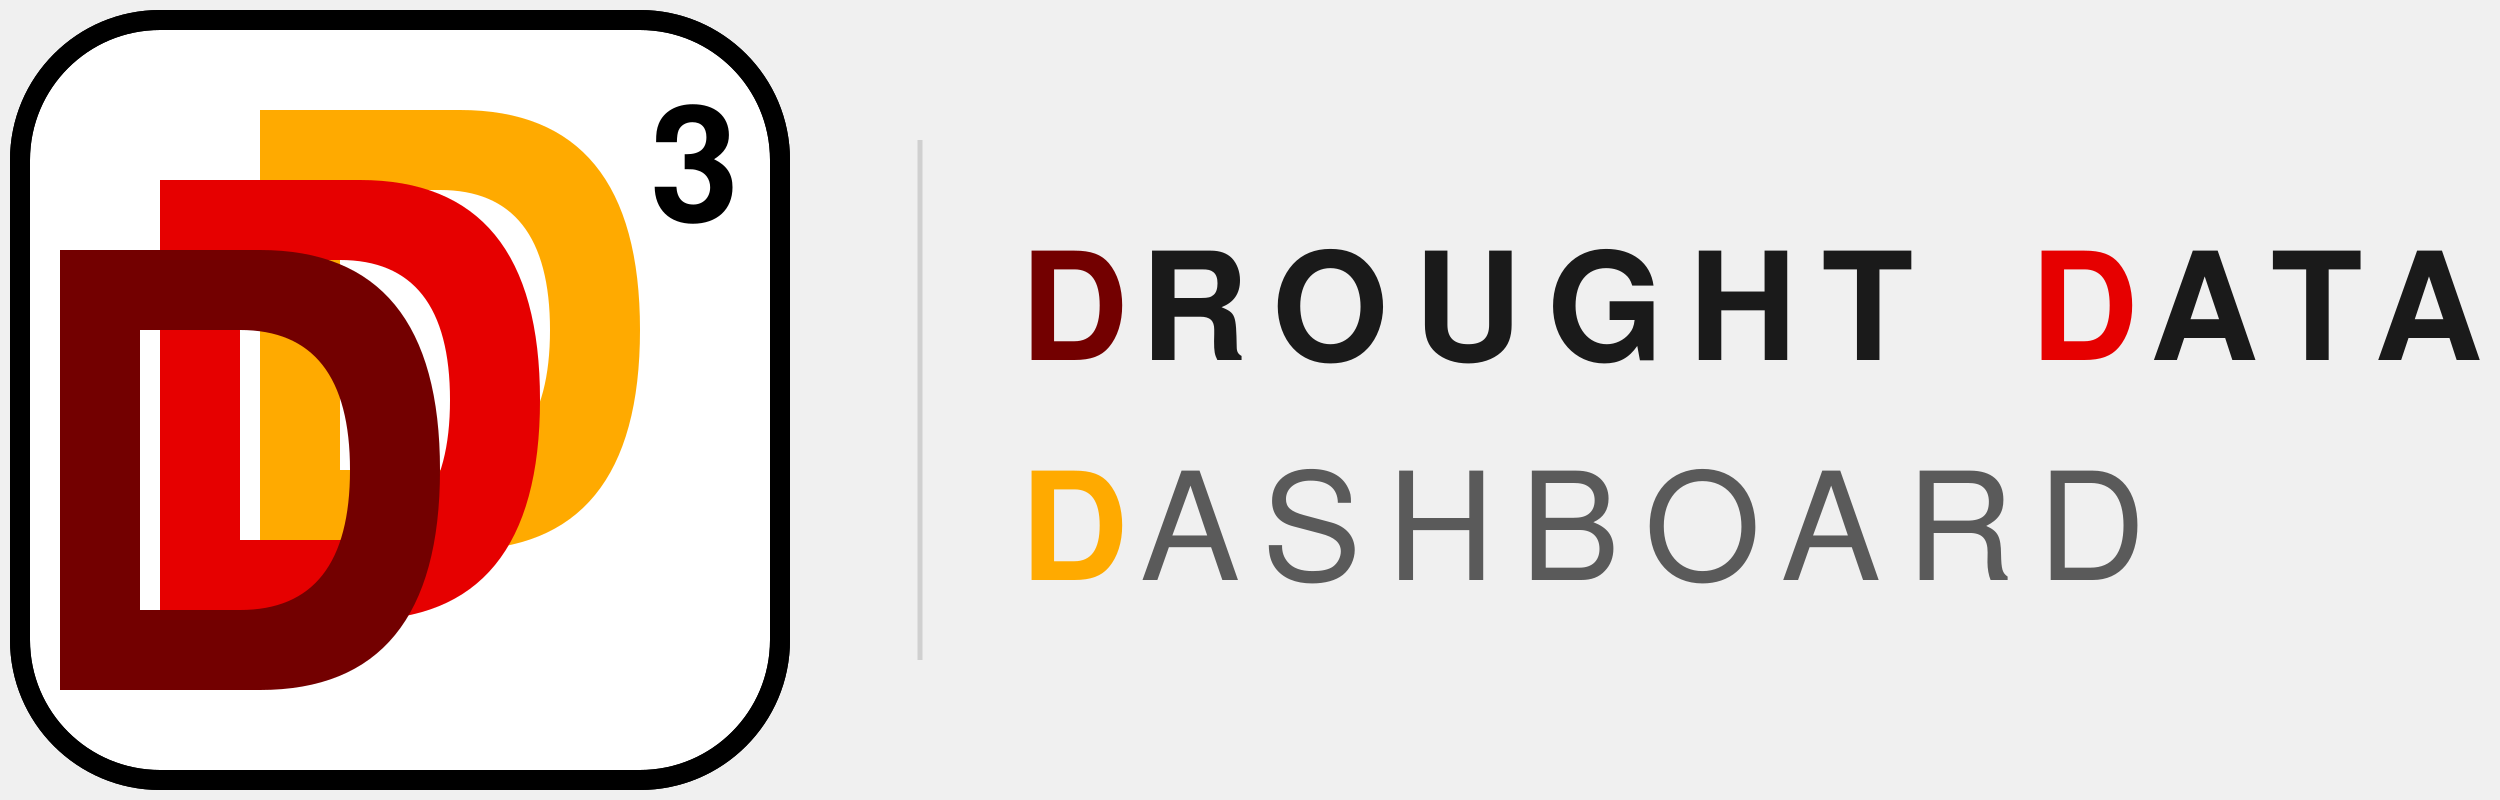
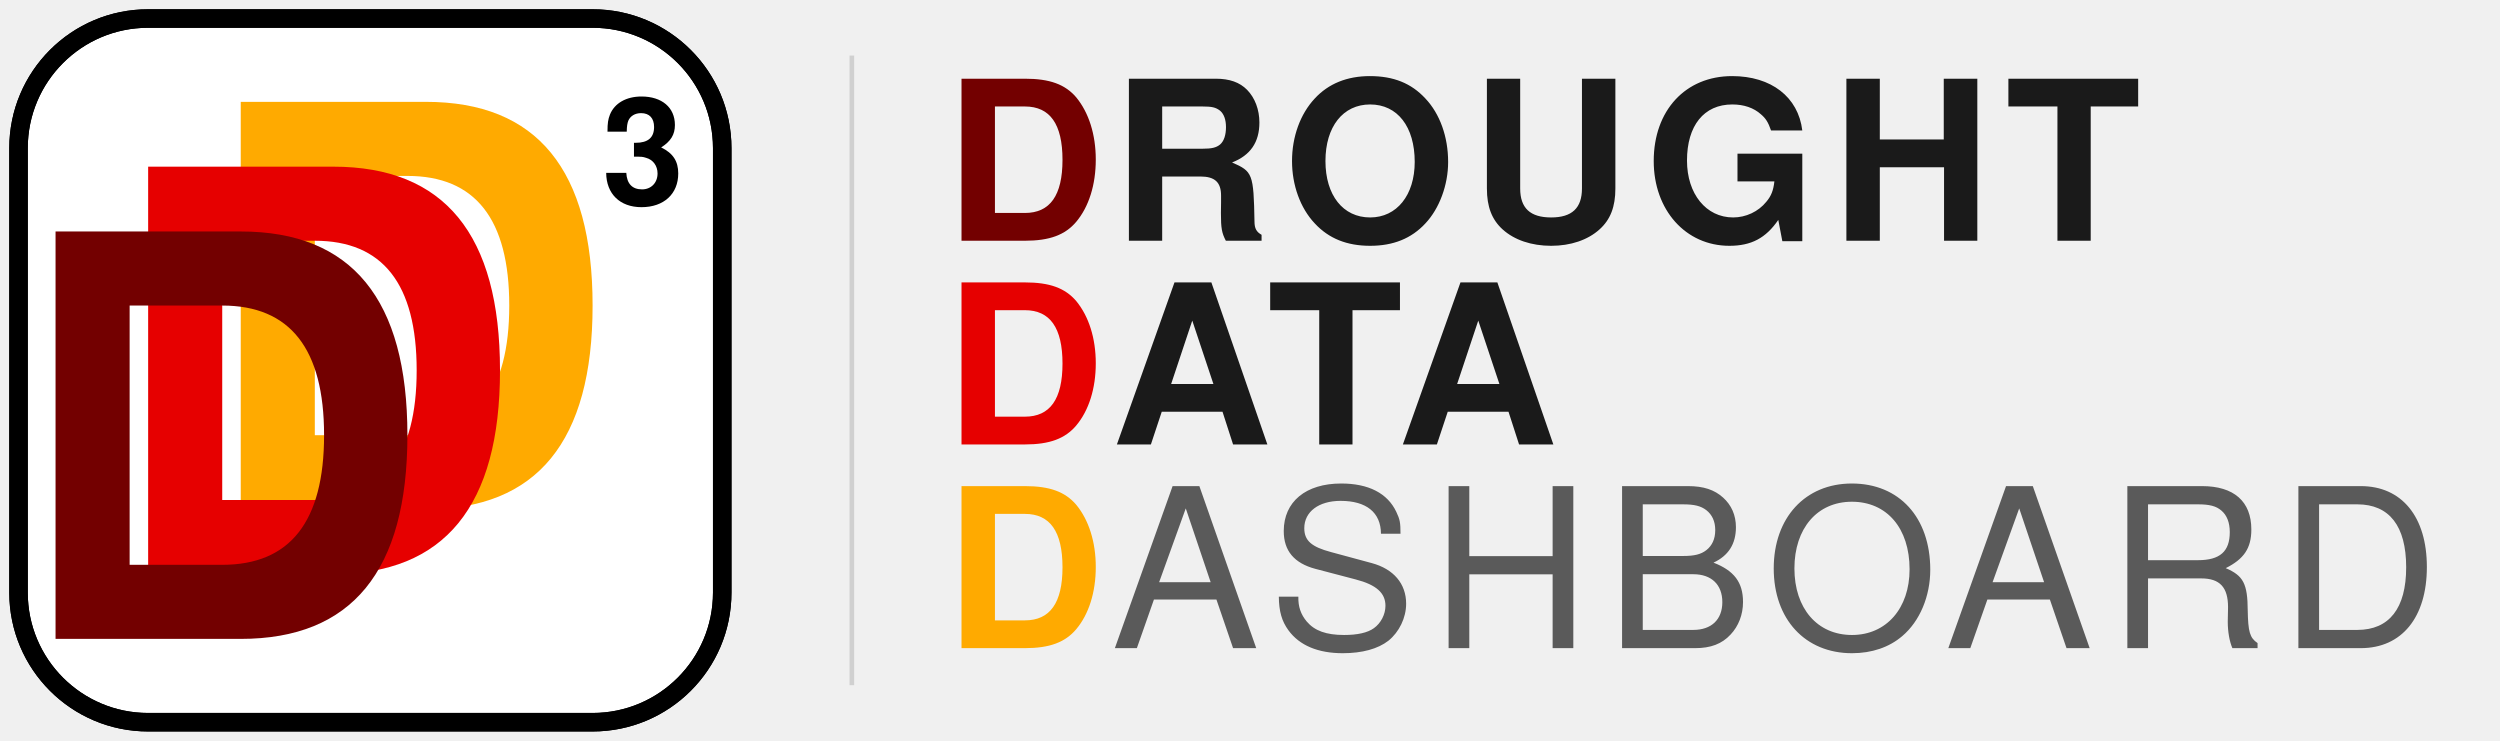
- <svg xmlns="http://www.w3.org/2000/svg" viewBox="0 0 250 80">
+ <svg xmlns="http://www.w3.org/2000/svg" viewBox="0 0 270 80">
  <defs>
    <clipPath id="box-clip">
      <rect x="2" y="2" width="76" height="76" rx="14" />
    </clipPath>
  </defs>
  <rect x="2" y="2" width="76" height="76" rx="14" fill="#ffffff" stroke="#000000" stroke-width="2" />
  <g clip-path="url(#box-clip)">
    <path fill-rule="evenodd" d="M26 11 L46 11 Q64 11 64 33 Q64 55 46 55 L26 55 Z          M34 19 L44 19 Q55 19 55 33 Q55 47 44 47 L34 47 Z" fill="#FFAA00" />
    <path fill-rule="evenodd" d="M16 18 L36 18 Q54 18 54 40 Q54 62 36 62 L16 62 Z          M24 26 L34 26 Q45 26 45 40 Q45 54 34 54 L24 54 Z" fill="#E60000" />
    <path fill-rule="evenodd" d="M6 25 L26 25 Q44 25 44 47 Q44 69 26 69 L6 69 Z          M14 33 L24 33 Q35 33 35 47 Q35 61 24 61 L14 61 Z" fill="#730000" />
    <text x="65" y="22" font-family="Helvetica Neue, Helvetica, Arial, sans-serif" font-size="16" font-weight="700" fill="#000000">3</text>
  </g>
  <rect x="2" y="2" width="76" height="76" rx="14" fill="none" stroke="#000000" stroke-width="2" />
-   <line x1="92" y1="14" x2="92" y2="66" stroke="#d0d0d0" stroke-width="0.5" />
-   <text x="102" y="36" font-family="Helvetica Neue, Helvetica, Arial, sans-serif" font-size="15" font-weight="700" fill="#730000">D</text>
-   <text x="114" y="36" font-family="Helvetica Neue, Helvetica, Arial, sans-serif" font-size="15" font-weight="600" letter-spacing="2.5" fill="#1a1a1a">ROUGHT</text>
-   <text x="203" y="36" font-family="Helvetica Neue, Helvetica, Arial, sans-serif" font-size="15" font-weight="700" fill="#E60000">D</text>
-   <text x="215" y="36" font-family="Helvetica Neue, Helvetica, Arial, sans-serif" font-size="15" font-weight="600" letter-spacing="2.5" fill="#1a1a1a">ATA</text>
-   <text x="102" y="58" font-family="Helvetica Neue, Helvetica, Arial, sans-serif" font-size="15" font-weight="700" fill="#FFAA00">D</text>
-   <text x="114" y="58" font-family="Helvetica Neue, Helvetica, Arial, sans-serif" font-size="15" font-weight="400" letter-spacing="2.5" fill="#5a5a5a">ASHBOARD</text>
+   <line x1="92" y1="6" x2="92" y2="74" stroke="#d0d0d0" stroke-width="0.5" />
+   <text x="102" y="26" font-family="Helvetica Neue, Helvetica, Arial, sans-serif" font-size="24" font-weight="700" fill="#730000">D</text>
+   <text x="120" y="26" font-family="Helvetica Neue, Helvetica, Arial, sans-serif" font-size="24" font-weight="600" letter-spacing="1.5" fill="#1a1a1a">ROUGHT</text>
+   <text x="102" y="48" font-family="Helvetica Neue, Helvetica, Arial, sans-serif" font-size="24" font-weight="700" fill="#E60000">D</text>
+   <text x="120" y="48" font-family="Helvetica Neue, Helvetica, Arial, sans-serif" font-size="24" font-weight="600" letter-spacing="1.5" fill="#1a1a1a">ATA</text>
+   <text x="102" y="70" font-family="Helvetica Neue, Helvetica, Arial, sans-serif" font-size="24" font-weight="700" fill="#FFAA00">D</text>
+   <text x="120" y="70" font-family="Helvetica Neue, Helvetica, Arial, sans-serif" font-size="24" font-weight="400" letter-spacing="1.5" fill="#5a5a5a">ASHBOARD</text>
</svg>
